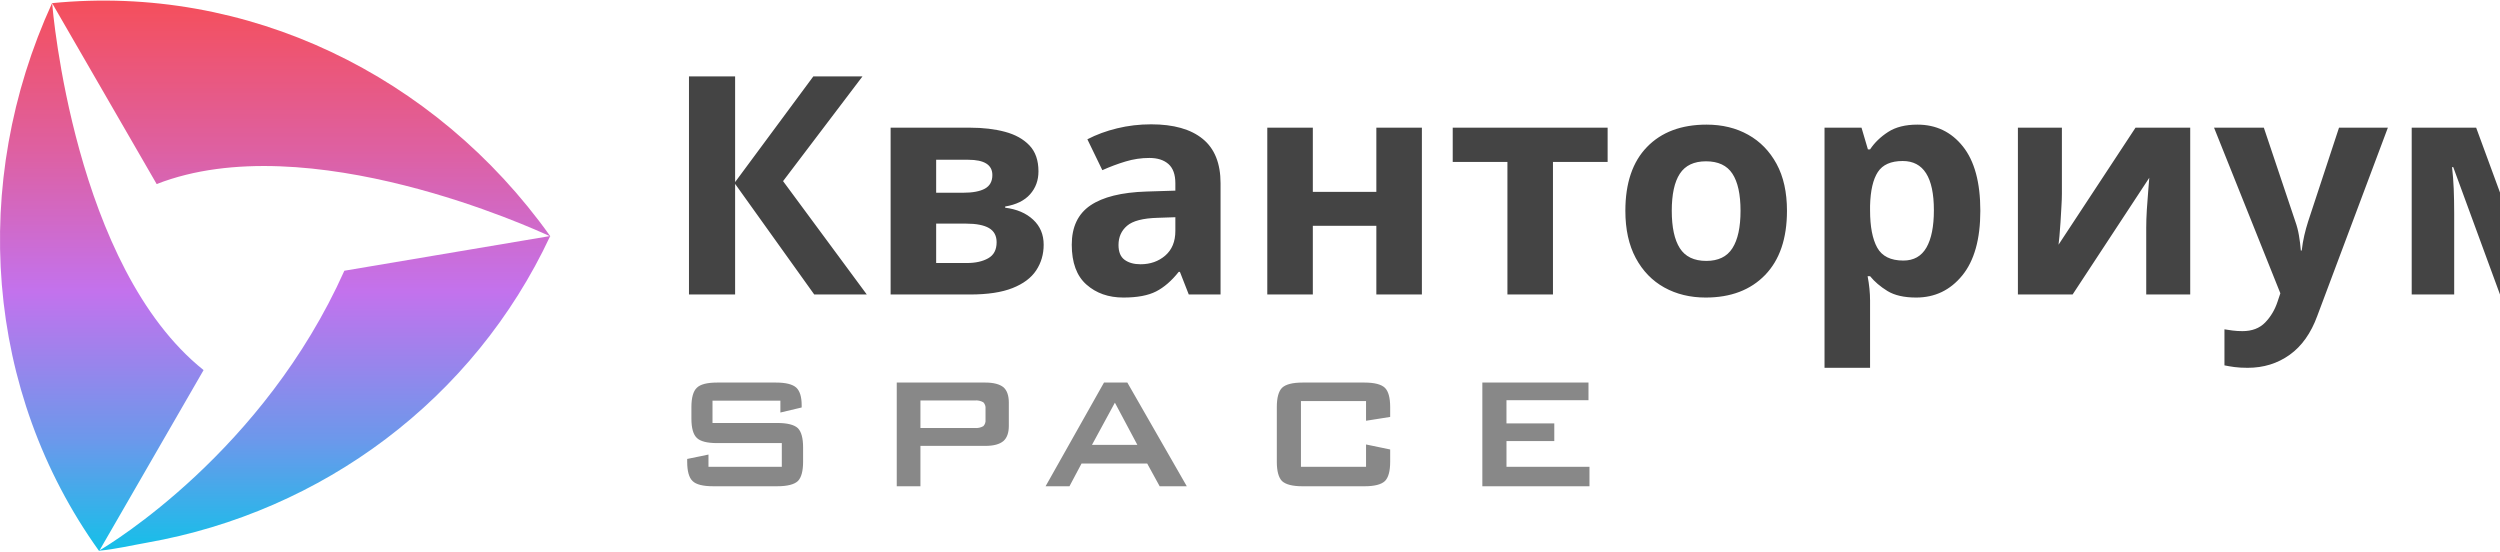
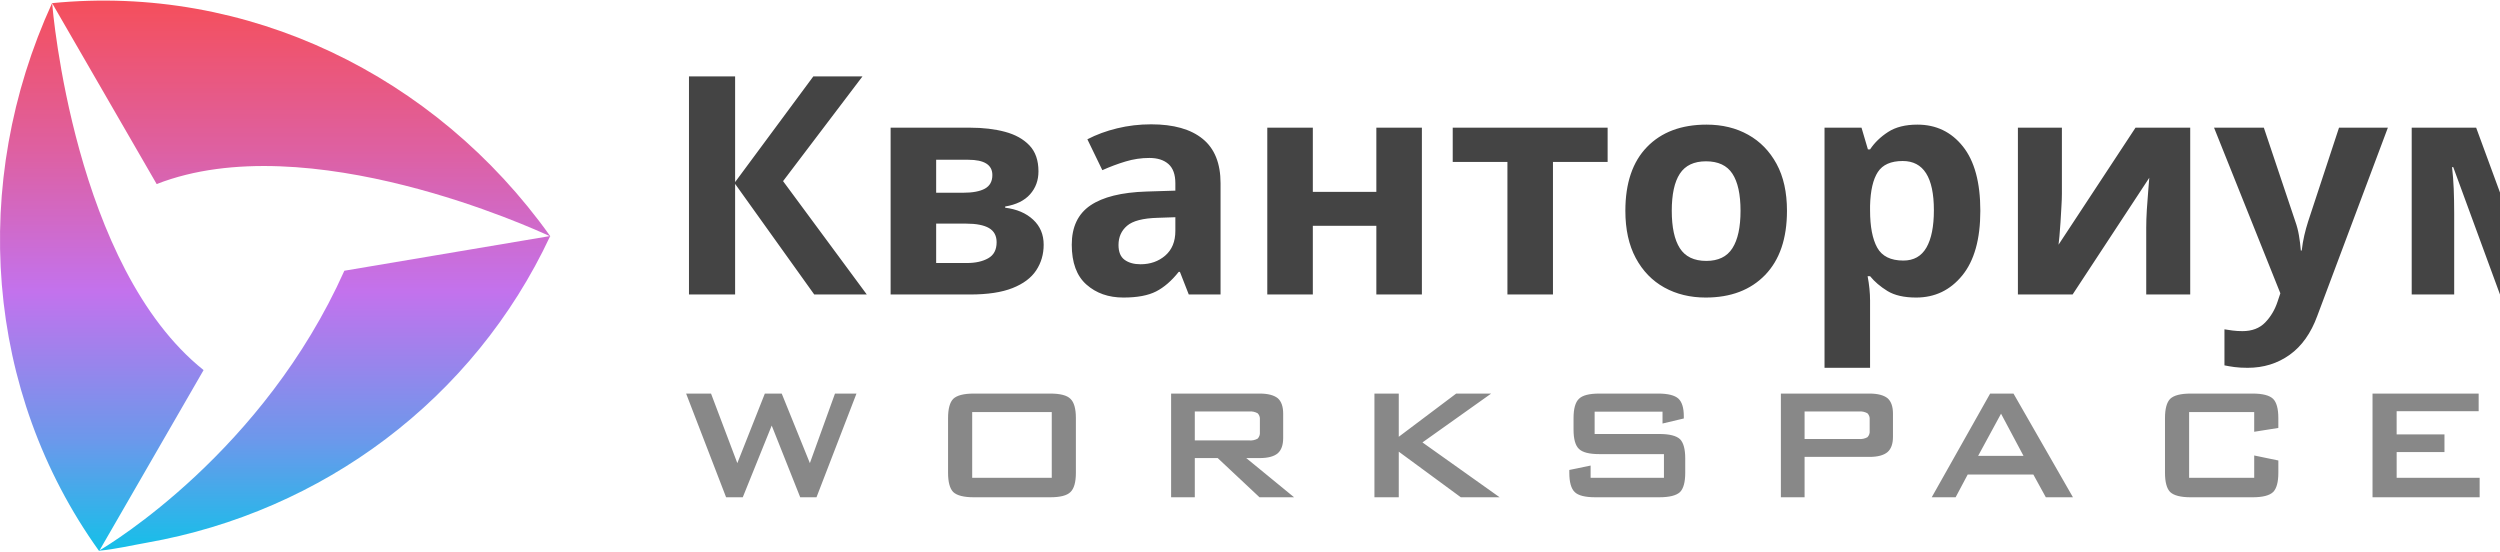
<svg xmlns="http://www.w3.org/2000/svg" width="908.345" height="200.216" viewBox="0 0 908.345 200.216">
  <defs>
    <linearGradient id="linear-gradient" x1="0.5" x2="0.5" y2="1" gradientUnits="objectBoundingBox">
      <stop offset="0" stop-color="#f54f5b" />
      <stop offset="0.271" stop-color="#de60a1" />
      <stop offset="0.529" stop-color="#c372ed" />
      <stop offset="0.797" stop-color="#6c98eb" />
      <stop offset="1" stop-color="#14c0e9" />
    </linearGradient>
  </defs>
  <g id="Кванториум_SPACE" data-name="Кванториум SPACE" transform="translate(661.345 -1254.662)">
    <text id="Кванториум" transform="translate(-421 1361.662)" fill="#444" font-size="111" font-family="GoogleSans-Bold, Google Sans" font-weight="700">
      <tspan x="0" y="0">Кванториум</tspan>
    </text>
-     <path id="SPACE" d="M45.153,6.83H20.487v8.109H43.994q5.489,0,7.521,1.889,1.889,1.925,1.889,7v5.186q0,5.1-1.889,7.022-2.032,1.889-7.521,1.889H20.7q-5.525,0-7.45-1.888-1.96-1.87-1.96-7.018V28.008l7.735-1.6v4.446H45.669V22.246H22.162q-5.454,0-7.378-1.891-1.96-1.873-1.96-7.01V9.171q0-5.137,1.96-7.01Q16.69.253,22.162.253H43.549q5.329,0,7.378,1.836,1.96,1.836,1.96,6.416v.8l-7.735,1.836Zm70.6-.071H96.039v10H115.75a5.337,5.337,0,0,0,3.137-.659,2.884,2.884,0,0,0,.8-2.335V9.752a2.884,2.884,0,0,0-.8-2.335A5.337,5.337,0,0,0,115.75,6.758ZM87.431,37.929V.253h32.187q4.438,0,6.576,1.693,1.96,1.729,1.96,5.614v8.394q0,3.814-1.96,5.543-2.085,1.764-6.576,1.764H96.039V37.929Zm70.936-15.042h16.486L166.69,7.56Zm-16.86,15.042L162.733.253h8.483l21.6,37.676h-9.856l-4.527-8.252H154.571l-4.384,8.252ZM257.943,6.972h-23.65V30.854h23.65V22.745l8.769,1.818v4.456q0,5.115-1.908,7.022-2,1.889-7.435,1.889h-22.5q-5.42,0-7.453-1.889-1.89-1.925-1.89-7.022V9.164q0-5.079,1.89-7Q229.429.253,234.868.253h22.5q5.438,0,7.435,1.907,1.908,1.907,1.908,7v3.582l-8.769,1.39ZM300.2,37.929V.253h38.567V6.669h-29.8v8.412h17.377V21.5H308.972v9.357h30.155v7.075Z" transform="translate(-422.954 1393.409)" fill="#888" />
+     <path id="SPACE" d="M25.427,37.929,10.9.253h9.054l9.553,25.272,10-25.272h6.131l10.23,25.272L64.992.253H72.8L58.273,37.929H52.356L42,11.873,31.487,37.929ZM106.076,9.164q0-5.079,1.89-7Q109.98.253,115.418.253h27.76q5.491,0,7.363,1.907,1.979,1.871,1.979,7V29.018q0,5.151-1.979,7.022-1.89,1.889-7.363,1.889h-27.76q-5.42,0-7.452-1.889-1.89-1.925-1.89-7.022Zm8.769,21.69h28.908V6.972H114.844Zm100.592-24.1H195.725V17.273h19.711a5.337,5.337,0,0,0,3.137-.659,2.951,2.951,0,0,0,.8-2.335V9.752a2.884,2.884,0,0,0-.8-2.335A5.337,5.337,0,0,0,215.436,6.758Zm-28.32,31.171V.253H219.3q4.438,0,6.576,1.693,1.96,1.729,1.96,5.614V16.4q0,3.8-1.96,5.543-2.067,1.747-6.576,1.747H214.42L231.8,37.929H219.232l-15.185-14.24h-8.323v14.24Zm73.876,0V.253h8.84v15.7L290.7.253h12.707L278.44,18l28.034,19.925h-14.1L269.832,21.355V37.929ZM365.665,6.83H341v8.109h23.508q5.489,0,7.521,1.889,1.889,1.925,1.889,7v5.186q0,5.1-1.889,7.022-2.032,1.889-7.521,1.889H341.213q-5.525,0-7.45-1.888-1.96-1.87-1.96-7.018V28.008l7.735-1.6v4.446h26.644V22.246H342.675q-5.454,0-7.378-1.891-1.96-1.873-1.96-7.01V9.171q0-5.137,1.96-7.01Q337.2.253,342.675.253h21.387q5.329,0,7.378,1.836Q373.4,3.924,373.4,8.5v.8l-7.735,1.836Zm71.328-.071H417.282v10h19.711a5.337,5.337,0,0,0,3.137-.659,2.884,2.884,0,0,0,.8-2.335V9.752a2.884,2.884,0,0,0-.8-2.335A5.337,5.337,0,0,0,436.993,6.758Zm-28.32,31.171V.253h32.187q4.438,0,6.576,1.693,1.96,1.729,1.96,5.614v8.394q0,3.814-1.96,5.543-2.085,1.764-6.576,1.764H417.282V37.929ZM480.34,22.887h16.486L488.663,7.56ZM463.48,37.929,484.706.253h8.483l21.6,37.676h-9.856l-4.527-8.252H476.544l-4.384,8.252ZM580.646,6.972H557V30.854h23.65V22.745l8.769,1.818v4.456q0,5.115-1.908,7.022-2,1.889-7.435,1.889h-22.5q-5.42,0-7.453-1.889-1.89-1.925-1.89-7.022V9.164q0-5.079,1.89-7Q552.132.253,557.571.253h22.5q5.438,0,7.435,1.907,1.908,1.907,1.908,7v3.582l-8.769,1.39Zm42.99,30.957V.253H662.2V6.669h-29.8v8.412h17.377V21.5H632.405v9.357H662.56v7.075Z" transform="translate(-422.954 1397.409)" fill="#888" />
    <path id="Пересечение_6" data-name="Пересечение 6" d="M96.538,235.913h0c-41.408-57.785-46.965-133.579-17-199l0,.042c70.757-7,139.211,26.022,180.946,84.612l.027,0-.011.027.1.138-.132-.063c-27.678,59.173-82.593,100.056-146.5,111.319-5.679,1-11.466,2.384-17.275,2.911l-.076.132C96.595,235.99,96.566,235.951,96.538,235.913Zm38.037-65.632-37.808,65.5c4.035-2.376,59.578-35.961,88.955-101.6l74.6-12.578c-5.4-2.527-87.913-40.367-142.794-18.914L79.546,36.965C79.744,39.409,87.6,132.745,134.575,170.281Z" transform="translate(-721.949 1218.848)" fill="url(#linear-gradient)" />
  </g>
</svg>
